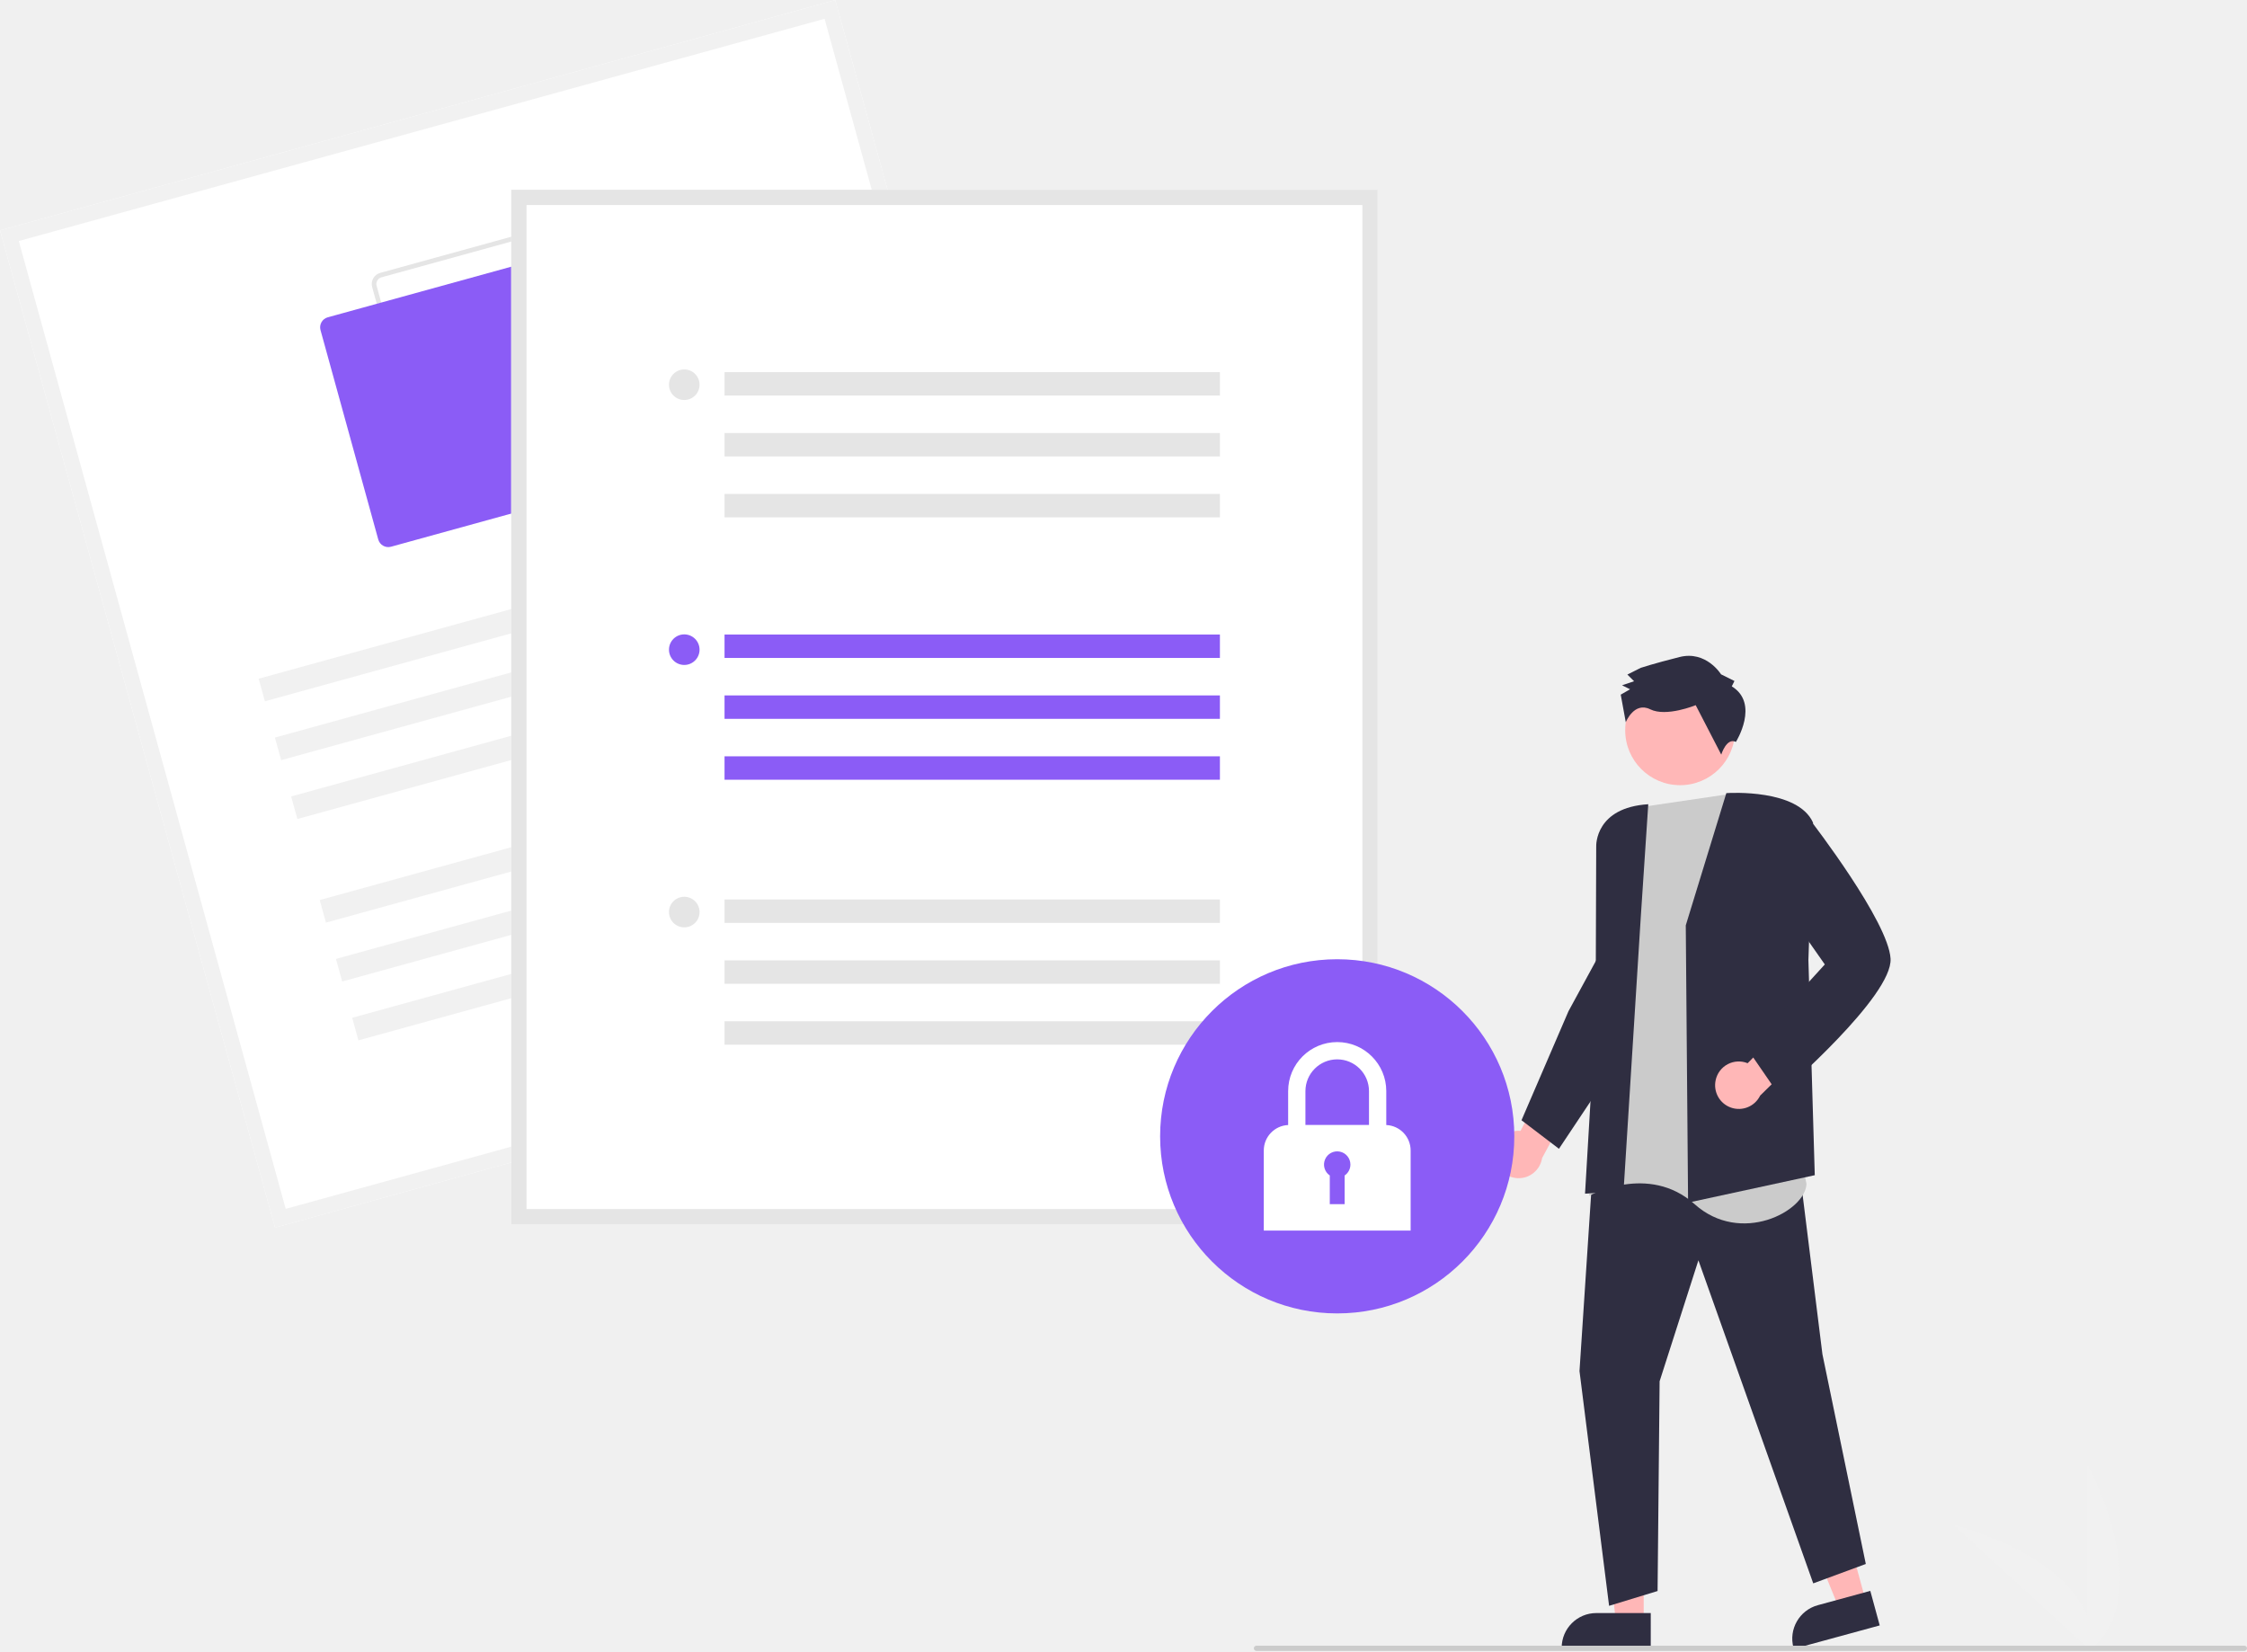
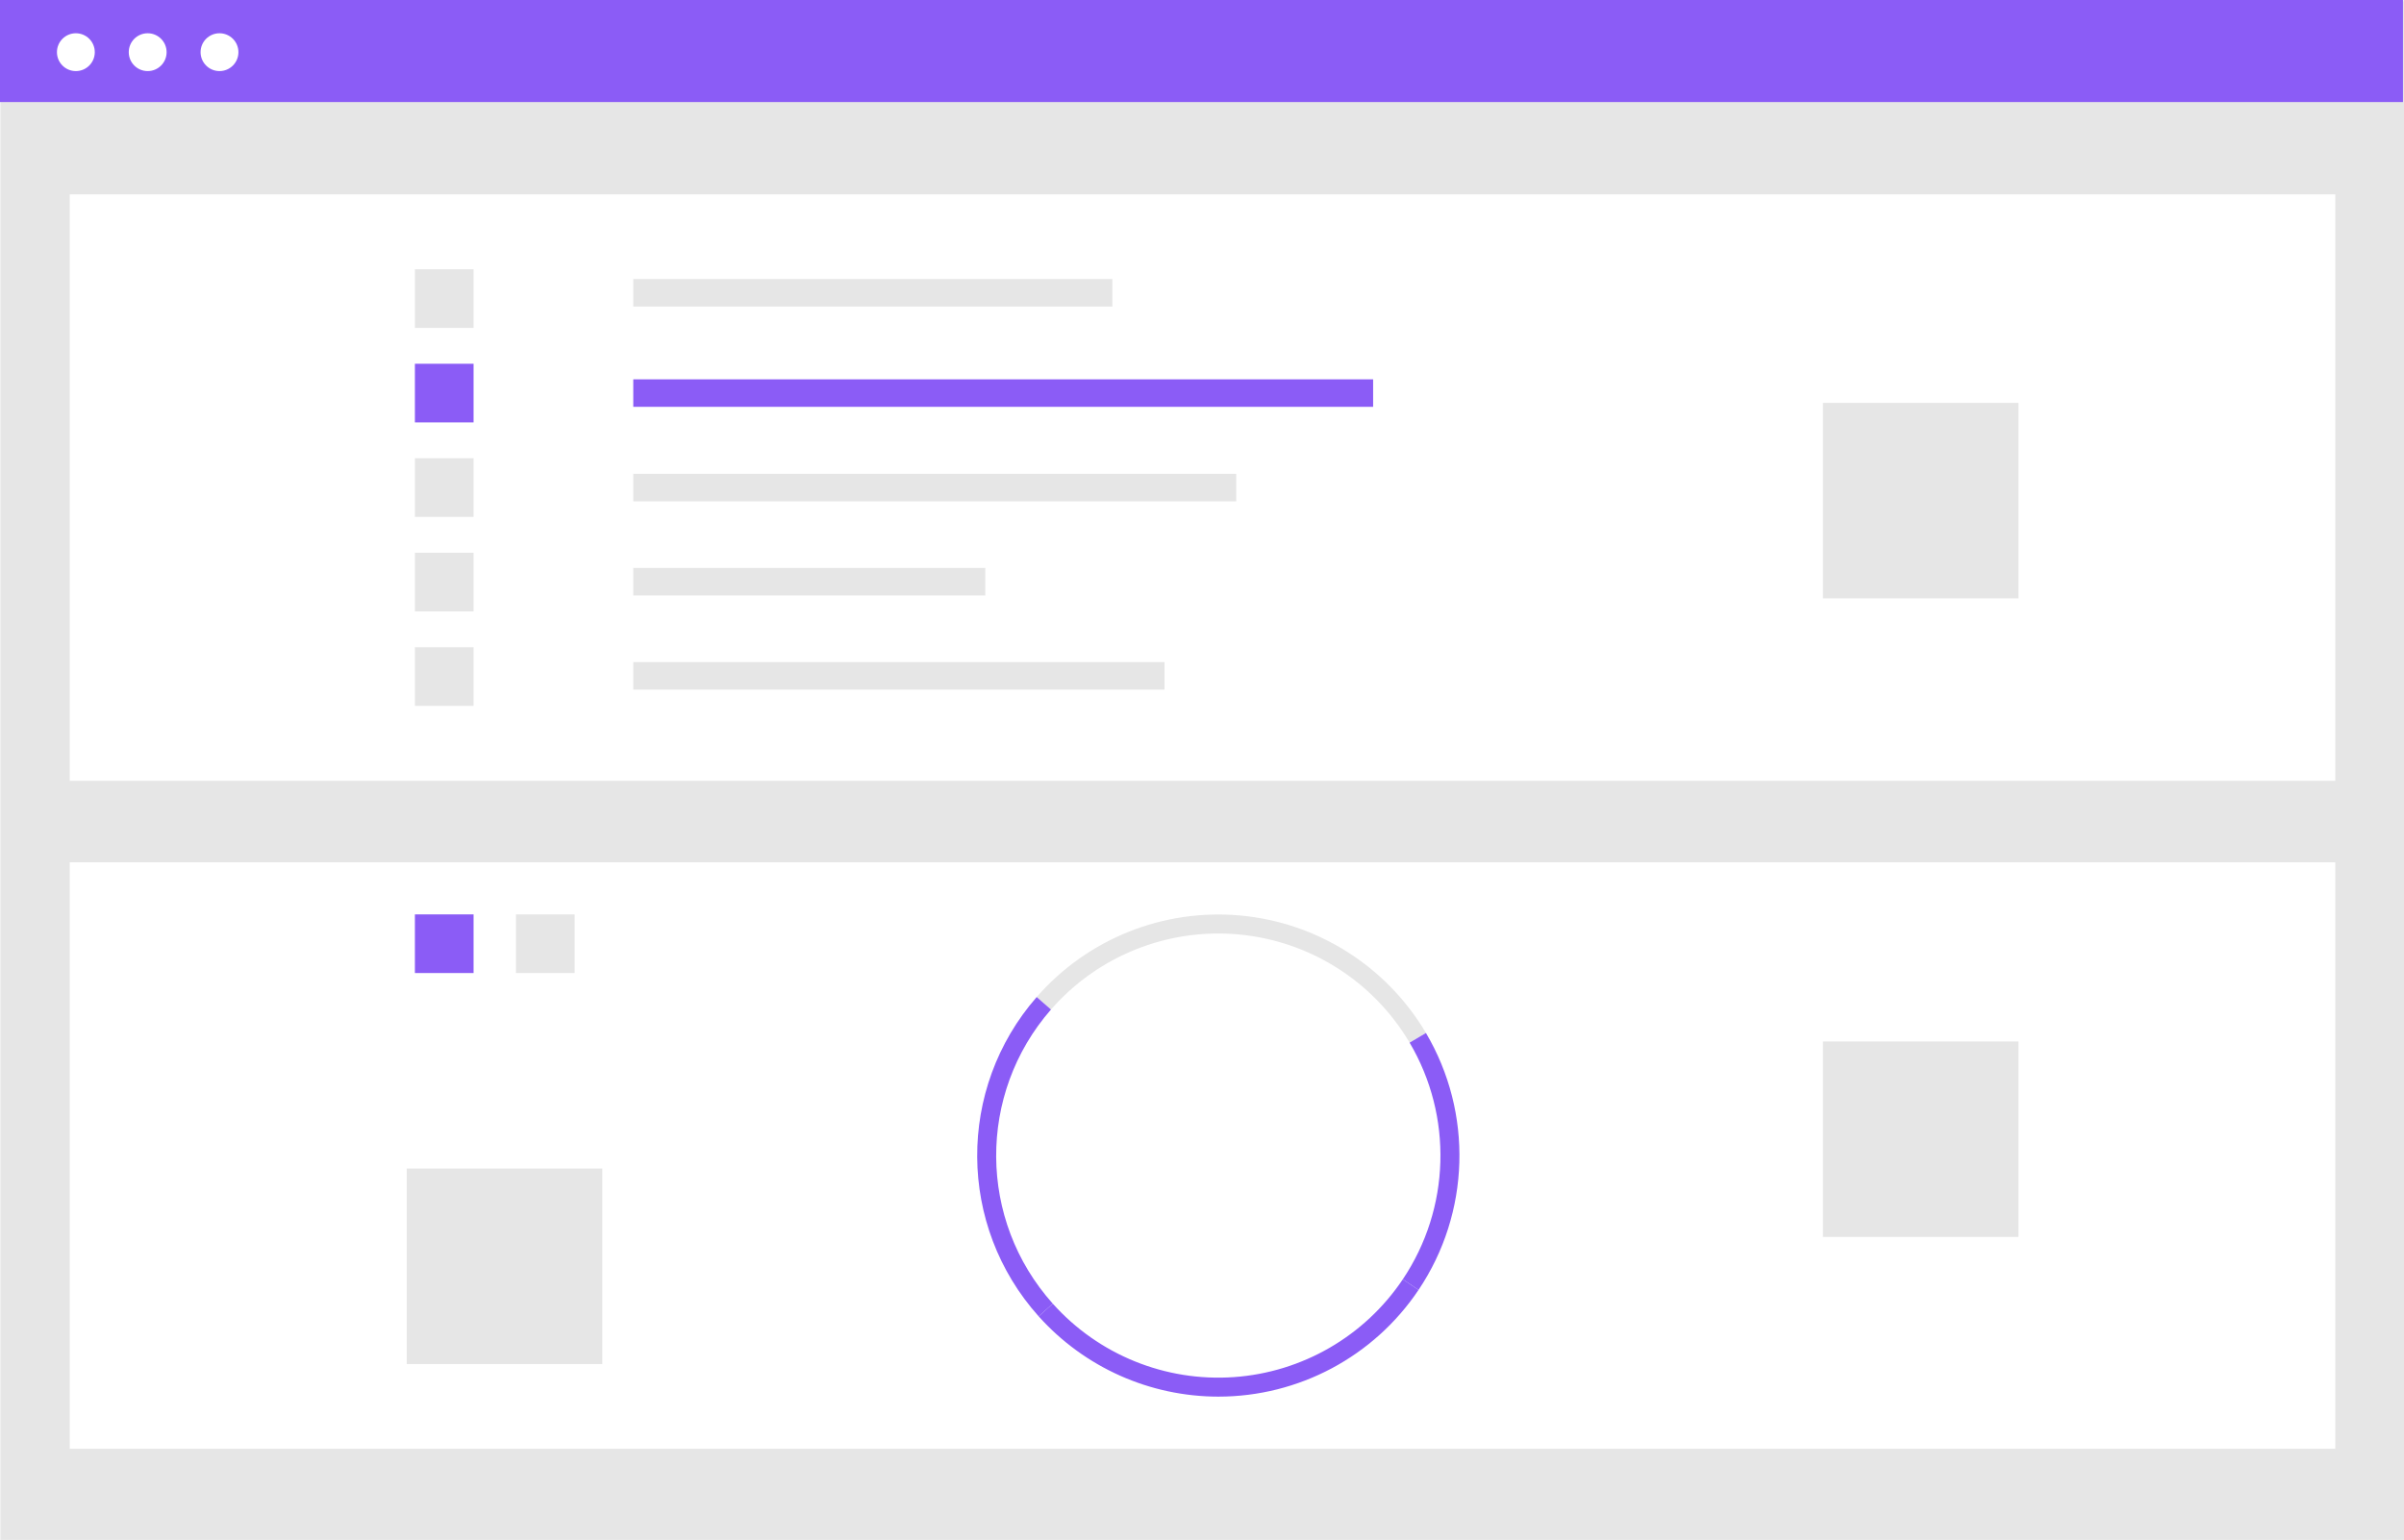
- <svg xmlns="http://www.w3.org/2000/svg" data-name="Layer 1" width="866.524" height="637.056" viewBox="0 0 866.524 637.056">
-   <path d="M971.738,768.528v-72.34S999.93,747.474,971.738,768.528Z" transform="translate(-166.7382 -131.4719)" fill="#f1f1f1" />
-   <path d="M973.48,768.515,920.19,719.594S977.035,733.51,973.48,768.515Z" transform="translate(-166.7382 -131.4719)" fill="#f1f1f1" />
-   <path d="M743.266,577.442a9.095,9.095,0,0,1,9.851-9.872l9.607-18.431,12.624,3.106-13.932,25.838a9.145,9.145,0,0,1-18.15-.641Z" transform="translate(-166.7382 -131.4719)" fill="#ffb7b7" />
-   <polygon points="633.871 625.527 623.218 625.526 618.15 584.437 633.873 584.438 633.871 625.527" fill="#ffb7b7" />
-   <path d="M803.326,767.325l-34.349-.001v-.434a13.37,13.37,0,0,1,13.37-13.369h.001l20.979.001Z" transform="translate(-166.7382 -131.4719)" fill="#2f2e41" />
-   <polygon points="719.549 617.569 709.271 620.371 693.57 582.063 708.739 577.927 719.549 617.569" fill="#ffb7b7" />
-   <path d="M891.625,758.288,858.486,767.325l-.114-.419a13.37,13.37,0,0,1,9.381-16.416l.001-0L887.993,744.97Z" transform="translate(-166.7382 -131.4719)" fill="#2f2e41" />
-   <polygon points="614.423 448.033 609.109 528.727 620.524 619.261 639.221 613.554 640.009 532.663 654.966 486.018 699.25 610.602 719.521 603.123 702.792 522.232 693.345 446.262 614.423 448.033" fill="#2f2e41" />
-   <path d="M832.823,437.806,801.337,442.449,789.994,453.667l-3.522,40.307,2.187,35.702-9.119,62.959s22.93-12.729,40.701,3.205,42.635,2.816,43.147-7.784Z" transform="translate(-166.7382 -131.4719)" fill="#cbcbcb" />
-   <path d="M816.834,488.357l-0-.045,15.641-50.984.202-.013c1.113-.072,27.337-1.618,33.202,11.33l.028.062-1.782,52.983,2.454,82.979-48.501,10.505-.353.077Z" transform="translate(-166.7382 -131.4719)" fill="#2f2e41" />
-   <path d="M799.501,484.833l2.869-43.221c-20.407,1.269-20.099,15.738-20.076,16.369l-.223,64.65-4.087,69.164,14.86-1.114Z" transform="translate(-166.7382 -131.4719)" fill="#2f2e41" />
-   <path d="M753.485,563.477l18.117-42.047L784.248,498.208l6.602,41.889-22.922,34.384Z" transform="translate(-166.7382 -131.4719)" fill="#2f2e41" />
-   <path d="M828.36,548.006a9.095,9.095,0,0,1,12.325-6.526l14.616-14.777,11.146,6.692L845.514,553.973A9.145,9.145,0,0,1,828.36,548.006Z" transform="translate(-166.7382 -131.4719)" fill="#ffb7b7" />
-   <path d="M840.651,536.085,870.452,503.393,850.726,475.244l2.03-13.762L864.383,447.12l.227.293c1.239,1.604,30.362,39.439,31.198,53.763.839,14.376-41.021,50.742-42.803,52.282l-.248.214Z" transform="translate(-166.7382 -131.4719)" fill="#2f2e41" />
-   <circle cx="647.916" cy="281.612" r="21.181" fill="#ffb7b7" />
-   <path d="M834.576,396.15l1.027-2.067-5.167-2.567s-5.7-9.274-16.014-6.668-14.955,4.166-14.955,4.166l-5.154,2.593,2.587,2.574-4.64,1.56,3.1,1.54-3.607,2.073,1.942,10.628s3.225-8.061,9.425-4.981,17.541-1.592,17.541-1.592l9.853,19.069s2.033-6.684,5.657-4.902C836.171,417.577,845.43,402.831,834.576,396.15Z" transform="translate(-166.7382 -131.4719)" fill="#2f2e41" />
-   <path d="M594.907,516.07,272.805,604.901,166.738,220.303l322.102-88.831Z" transform="translate(-166.7382 -131.4719)" fill="#fff" />
-   <path d="M594.907,516.07,272.805,604.901,166.738,220.303l322.102-88.831ZM276.92,597.651l310.738-85.697-102.932-373.233-310.738,85.697Z" transform="translate(-166.7382 -131.4719)" fill="#f1f1f1" />
-   <path d="M418.744,303.765l-80.741,22.267a4.46,4.46,0,0,1-5.479-3.11l-22.267-80.741a4.46,4.46,0,0,1,3.11-5.479l80.741-22.267a4.46,4.46,0,0,1,5.479,3.11l22.267,80.741A4.46,4.46,0,0,1,418.744,303.765ZM313.841,238.42a2.676,2.676,0,0,0-1.866,3.288l22.267,80.741a2.676,2.676,0,0,0,3.288,1.866l80.741-22.267a2.676,2.676,0,0,0,1.866-3.288l-22.267-80.741a2.676,2.676,0,0,0-3.288-1.866Z" transform="translate(-166.7382 -131.4719)" fill="#e5e5e5" />
-   <path d="M398.277,320.039l-80.741,22.267a4.014,4.014,0,0,1-4.931-2.799L290.337,258.766a4.014,4.014,0,0,1,2.799-4.931l80.741-22.267a4.014,4.014,0,0,1,4.931,2.799l22.267,80.741A4.014,4.014,0,0,1,398.277,320.039Z" transform="translate(-166.7382 -131.4719)" fill="#8b5cf6" />
-   <rect x="263.489" y="361.969" width="233.728" height="9.032" transform="translate(-250.4837 -17.16149) rotate(-15.41811)" fill="#f1f1f1" />
-   <rect x="269.75" y="384.671" width="233.728" height="9.032" transform="translate(-256.294 -14.67996) rotate(-15.41811)" fill="#f1f1f1" />
-   <rect x="276.011" y="407.372" width="233.728" height="9.032" transform="translate(-262.1042 -12.19843) rotate(-15.41811)" fill="#f1f1f1" />
-   <rect x="287.03" y="447.328" width="233.728" height="9.032" transform="translate(-272.3302 -7.83093) rotate(-15.41811)" fill="#f1f1f1" />
-   <rect x="293.291" y="470.03" width="233.728" height="9.032" transform="translate(-278.1405 -5.34939) rotate(-15.41811)" fill="#f1f1f1" />
-   <rect x="299.552" y="492.732" width="233.728" height="9.032" transform="translate(-283.9507 -2.86786) rotate(-15.41811)" fill="#f1f1f1" />
-   <path d="M698.014,603.616H363.887V204.661H698.014Z" transform="translate(-166.7382 -131.4719)" fill="#fff" />
-   <path d="M698.014,603.616H363.887V204.661H698.014Zm-328.233-5.895H692.12V210.555H369.782Z" transform="translate(-166.7382 -131.4719)" fill="#e5e5e5" />
-   <rect x="279.408" y="244.695" width="191.034" height="9.032" fill="#8b5cf6" />
-   <rect x="279.408" y="268.178" width="191.034" height="9.032" fill="#8b5cf6" />
-   <rect x="279.408" y="291.661" width="191.034" height="9.032" fill="#8b5cf6" />
-   <circle cx="263.877" cy="250.534" r="5.895" fill="#8b5cf6" />
-   <rect x="279.408" y="143.505" width="191.034" height="9.032" fill="#e5e5e5" />
-   <rect x="279.408" y="166.989" width="191.034" height="9.032" fill="#e5e5e5" />
-   <rect x="279.408" y="190.472" width="191.034" height="9.032" fill="#e5e5e5" />
-   <circle cx="263.877" cy="148.362" r="5.895" fill="#e5e5e5" />
-   <rect x="279.408" y="346.867" width="191.034" height="9.032" fill="#e5e5e5" />
-   <rect x="279.408" y="370.35" width="191.034" height="9.032" fill="#e5e5e5" />
-   <rect x="279.408" y="393.833" width="191.034" height="9.032" fill="#e5e5e5" />
-   <circle cx="263.877" cy="351.723" r="5.895" fill="#e5e5e5" />
-   <circle cx="515.677" cy="438.205" r="68.293" fill="#8b5cf6" />
-   <path d="M701.336,565.32V552.253a18.921,18.921,0,1,0-37.842,0v13.067a9.838,9.838,0,0,0-9.396,9.823v30.879h56.634V575.144A9.838,9.838,0,0,0,701.336,565.32ZM682.415,539.994a12.273,12.273,0,0,1,12.258,12.259v13.044H670.157V552.253A12.273,12.273,0,0,1,682.415,539.994Z" transform="translate(-166.7382 -131.4719)" fill="#fff" />
-   <path d="M687.506,580.569a5.091,5.091,0,1,0-7.954,4.207v11.065H685.278v-11.065A5.084,5.084,0,0,0,687.506,580.569Z" transform="translate(-166.7382 -131.4719)" fill="#8b5cf6" />
-   <path d="M1032.262,768.122h-381a1,1,0,0,1,0-2h381a1,1,0,0,1,0,2Z" transform="translate(-166.7382 -131.4719)" fill="#cbcbcb" />
+ <svg xmlns="http://www.w3.org/2000/svg" data-name="Layer 1" width="703.876" height="451" viewBox="0 0 703.876 451" version="1.1" id="svg971">
+   <style>
+        .primary { fill: #ffffff; }
+        .secondary { fill: #e6e6e6; }
+ 
+        @media (prefers-color-scheme: dark) {
+        .primary { fill: #271d3a; }
+        .secondary { fill: #1d162b; }
+        }
+    </style>
+   <defs id="defs975" />
+   <rect x="0.3" y="0.399" width="703.576" height="450.601" id="rect893" class="secondary" />
+   <rect x="20.419" y="56.915" width="663.338" height="171.773" id="rect895" class="primary" />
+   <rect x="185.418" y="81.727" width="140.281" height="8.053" id="rect897" class="secondary" />
+   <rect x="185.418" y="111.101" width="216.625" height="8.053" id="rect899" style="fill:#8b5cf6" />
+   <rect x="185.418" y="138.776" width="176.544" height="8.053" id="rect901" class="secondary" />
+   <rect x="185.418" y="166.346" width="103.064" height="8.053" id="rect903" class="secondary" />
+   <rect x="185.418" y="193.916" width="155.55" height="8.053" id="rect905" class="secondary" />
+   <rect x="121.481" y="78.864" width="17.177" height="17.177" id="rect907" class="secondary" />
+   <rect x="121.481" y="106.539" width="17.177" height="17.177" id="rect909" style="fill:#8b5cf6" />
+   <rect x="121.481" y="134.213" width="17.177" height="17.177" id="rect911" class="secondary" />
+   <rect x="121.481" y="161.888" width="17.177" height="17.177" id="rect913" class="secondary" />
+   <rect x="121.481" y="189.562" width="17.177" height="17.177" id="rect915" class="secondary" />
+   <rect x="533.736" y="117.99" width="57.258" height="57.258" id="rect917" class="secondary" />
+   <rect x="20.419" y="252.546" width="663.338" height="171.773" id="rect919" class="primary" />
+   <rect x="151.064" y="267.812" width="17.177" height="17.177" id="rect921" class="secondary" />
+   <rect x="121.481" y="267.812" width="17.177" height="17.177" id="rect923" style="fill:#8b5cf6" />
+   <path d="m 412.724,305.375 a 65.046,65.046 0 0 0 -105.003,-9.7 l -4.186,-3.658 a 70.594,70.594 0 0 1 113.973,10.526 z" id="path925" class="secondary" />
+   <path d="m 415.344,377.794 -4.613,-3.102 a 65.078,65.078 0 0 0 1.994,-69.316 l 4.784,-2.832 a 70.637,70.637 0 0 1 -2.164,75.25 z" id="path927" style="fill:#8b5cf6" />
+   <path d="m 304.114,385.539 a 70.59,70.59 0 0 1 -0.579,-93.521 l 4.186,3.658 a 65.031,65.031 0 0 0 0.534,86.154 z" id="path929" style="fill:#8b5cf6" />
+   <path d="m 356.714,409.052 a 70.709,70.709 0 0 1 -52.6,-23.514 l 4.141,-3.709 a 65.043,65.043 0 0 0 102.476,-7.138 l 4.613,3.102 a 70.554,70.554 0 0 1 -58.63,31.259 z" id="path931" style="fill:#8b5cf6" />
+   <rect x="533.736" y="305.032" width="57.258" height="57.258" id="rect933" class="secondary" />
+   <rect x="119.095" y="342.249" width="57.258" height="57.258" id="rect935" class="secondary" />
+   <rect width="703.576" height="29.89" id="rect937" x="0" y="0" style="fill:#8b5cf6" />
+   <circle cx="22.212" cy="15.282" r="5.54" id="circle939" class="primary" />
+   <circle cx="43.241" cy="15.282" r="5.54" id="circle941" class="primary" />
+   <circle cx="64.269" cy="15.282" r="5.54" id="circle943" class="primary" />
+   <path d="M 954.953,639.224 H 686.953 a 1,1 0 0 1 0,-2 h 268 a 1,1 0 0 1 0,2 z" id="path969" style="fill:#cccccc" />
</svg>
